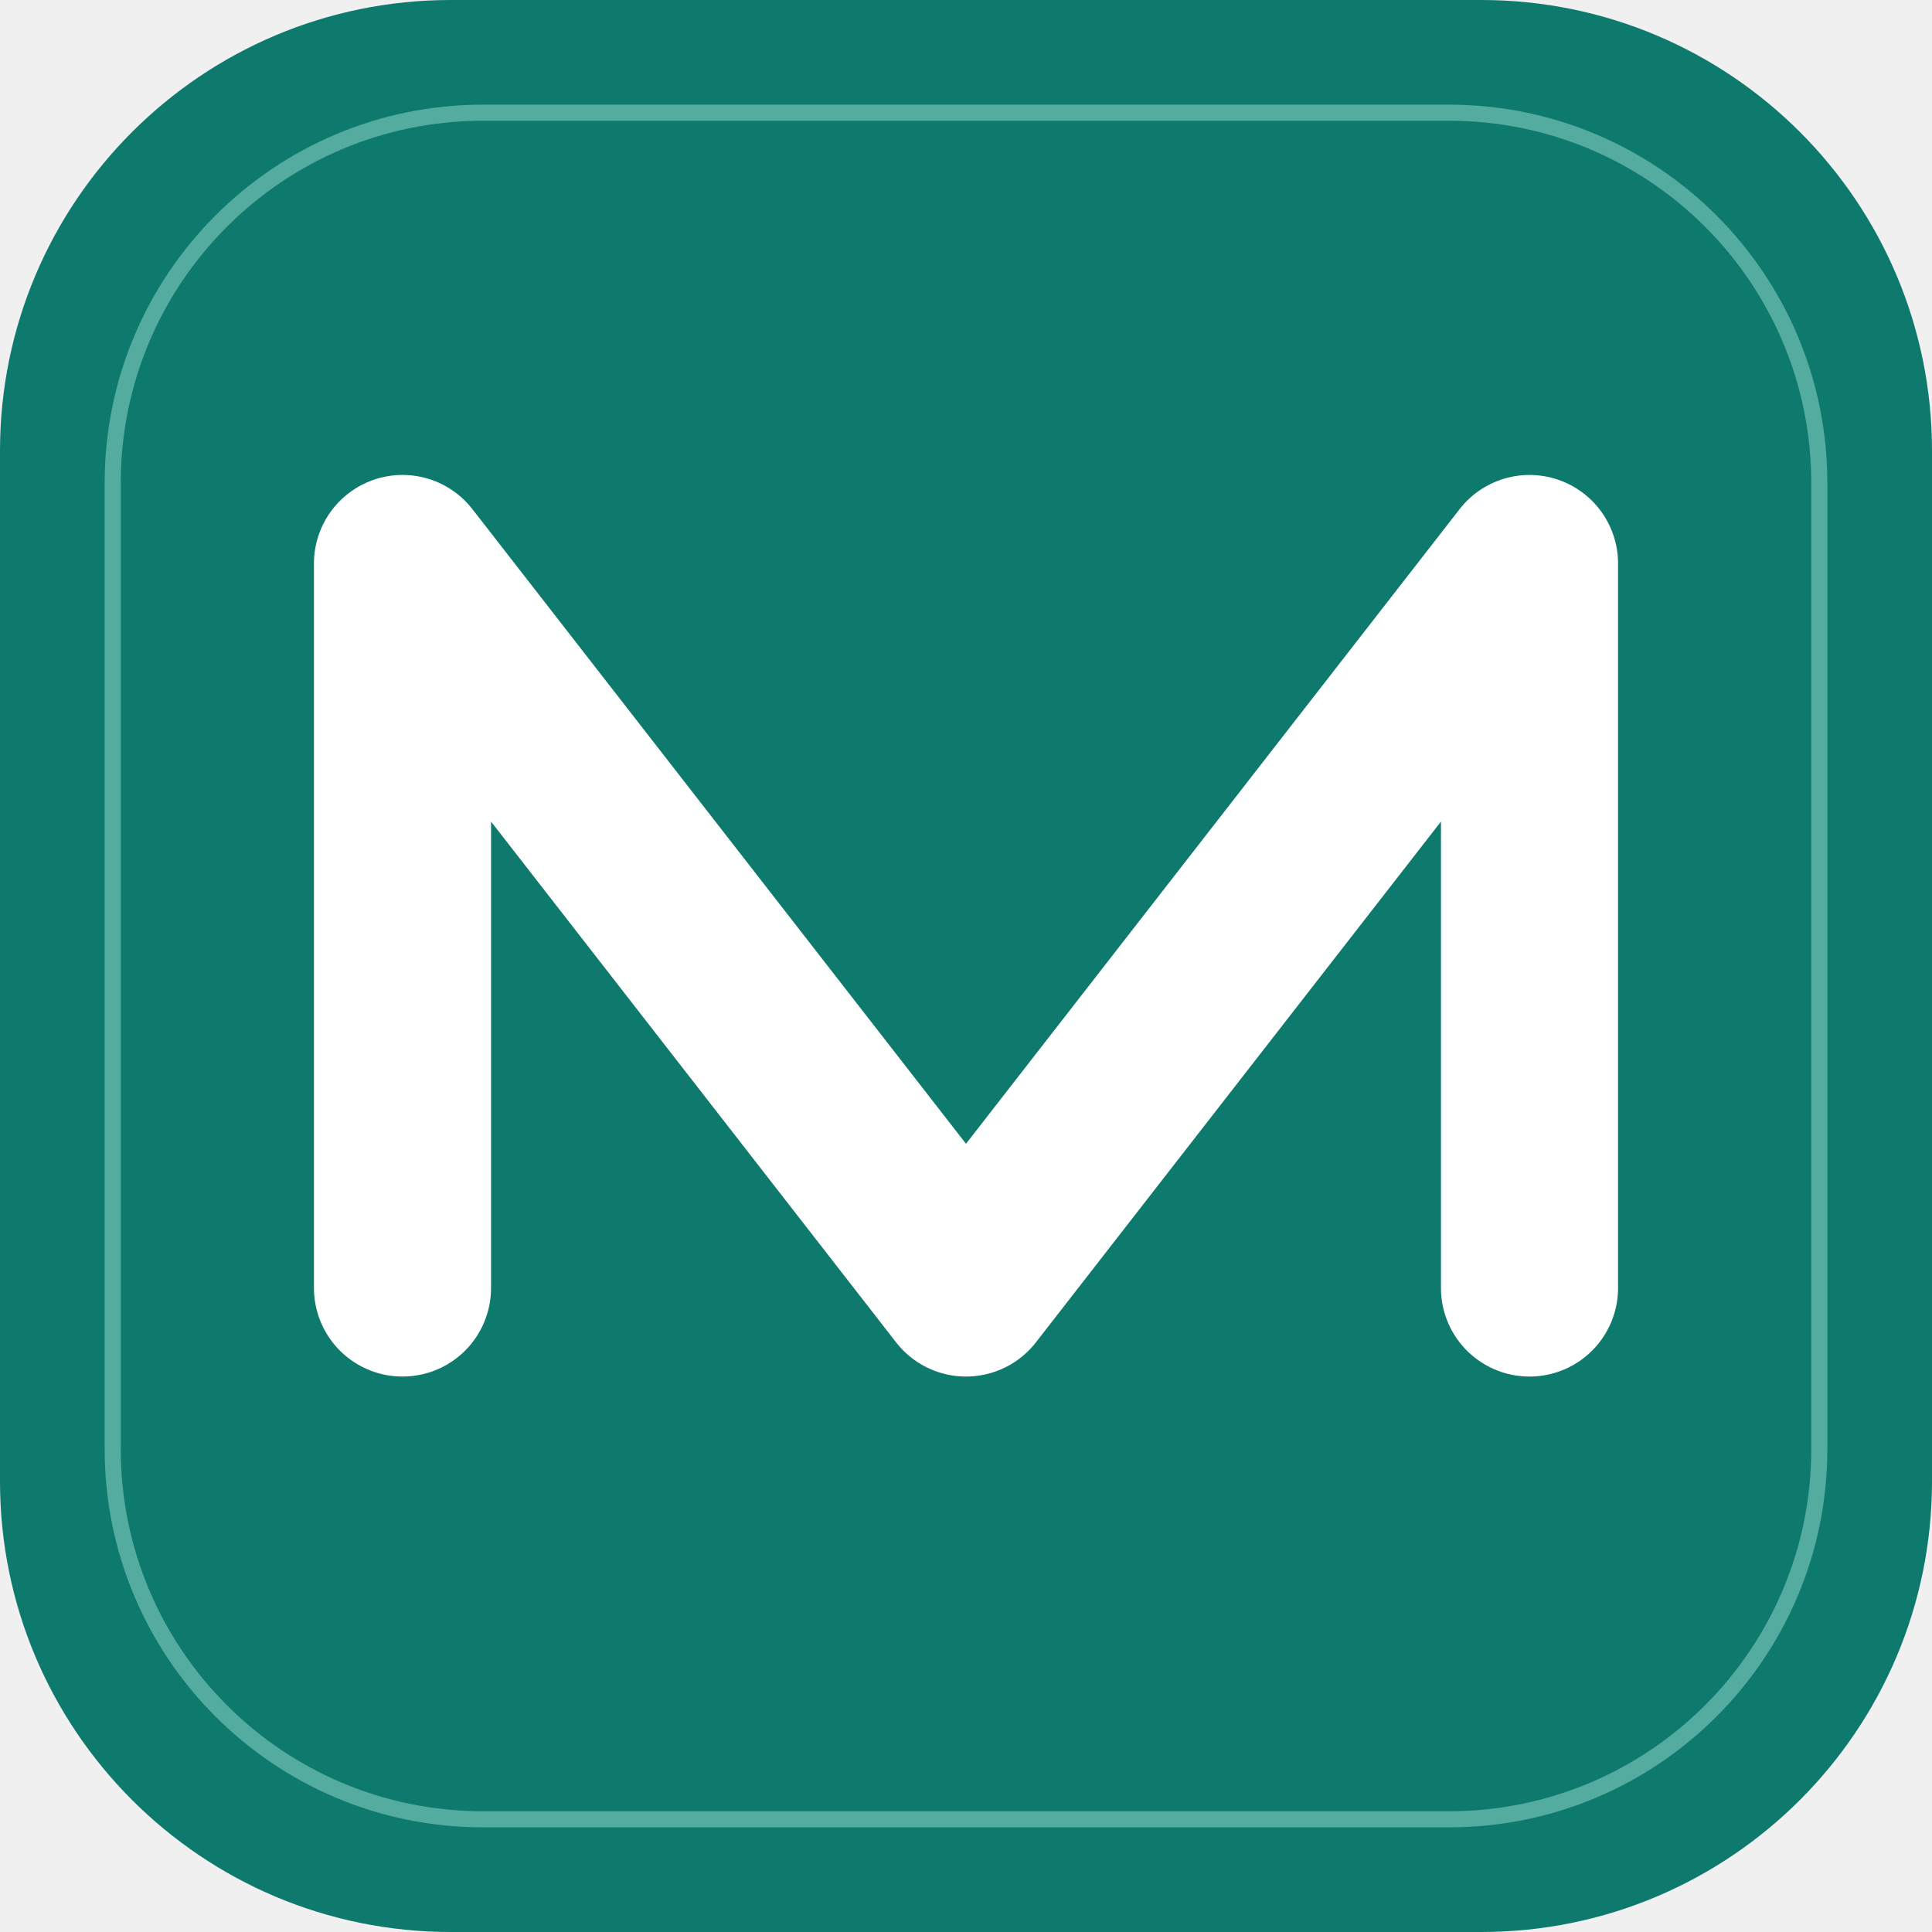
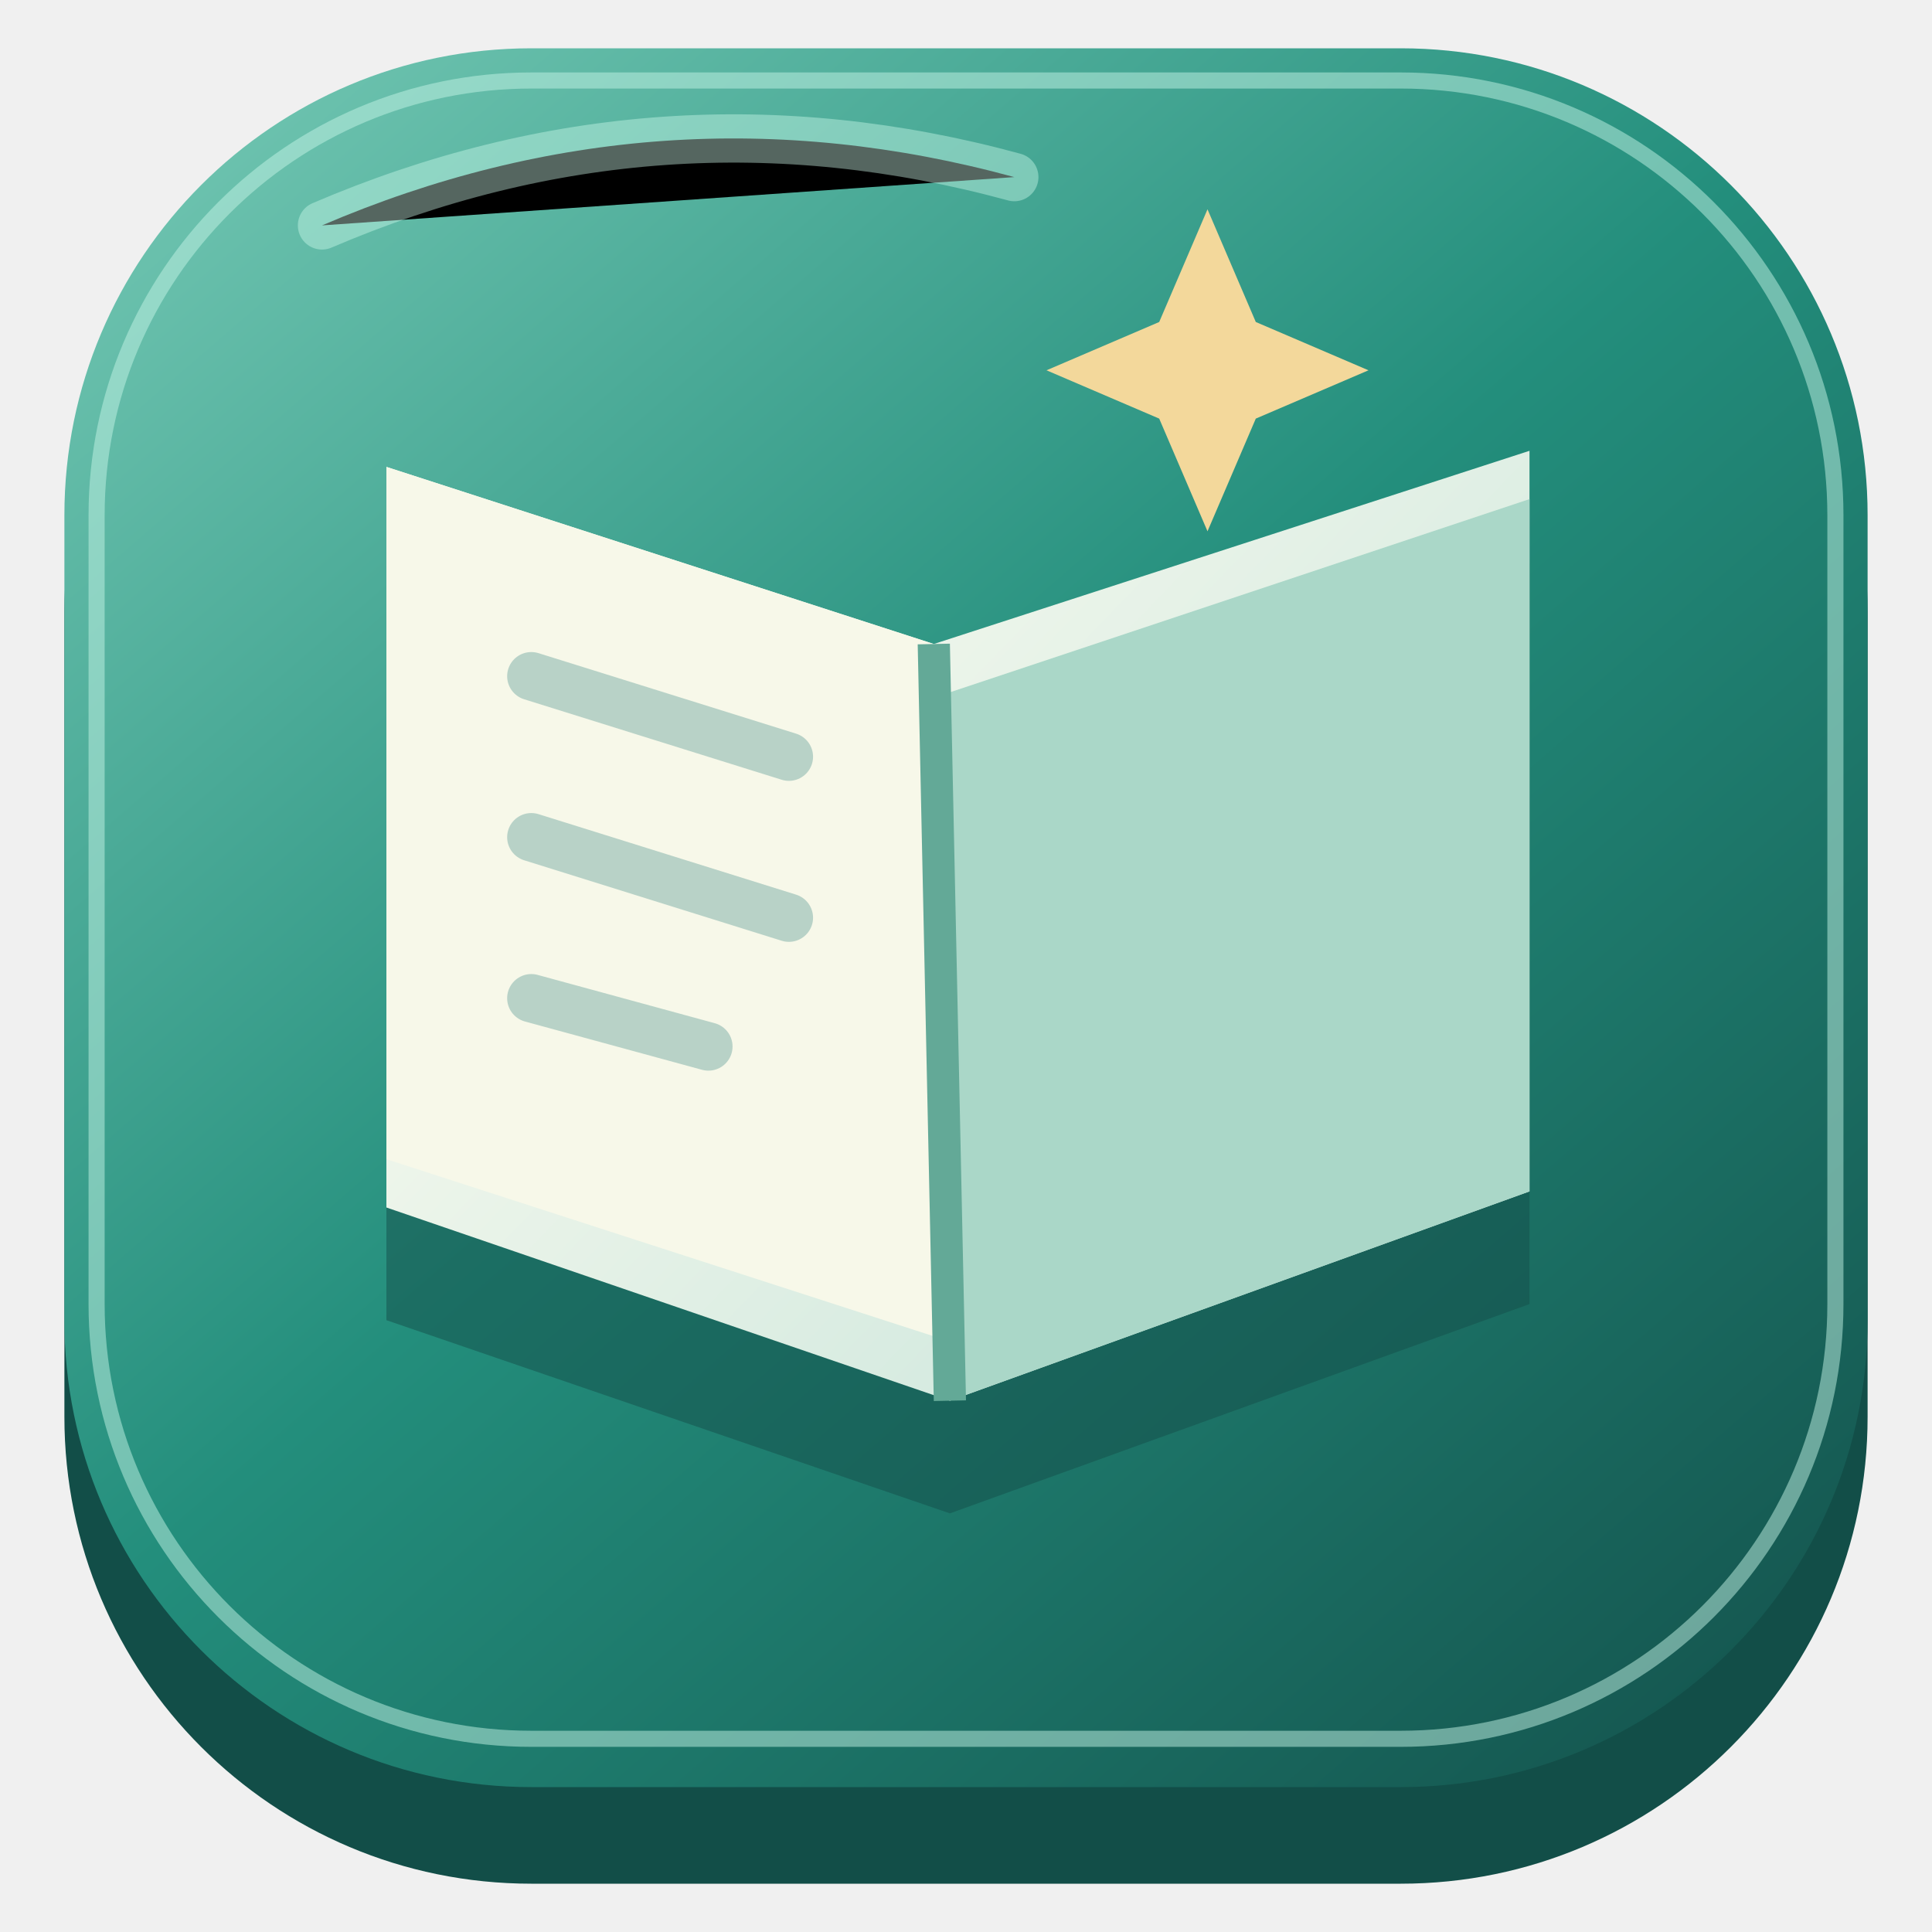
<svg xmlns="http://www.w3.org/2000/svg" viewBox="0 0 120 120">
-   <rect width="120" height="120" rx="28" fill="#0e796d" />
-   <rect x="7" y="7" width="106" height="106" rx="23" fill="none" stroke="#c4fff2" opacity=".38" />
-   <path d="M25 80V35l35 45 35-45v45" fill="none" stroke="#fff" stroke-width="11" stroke-linecap="round" stroke-linejoin="round" />
+   <defs>
+     <linearGradient id="tile" x1="10" y1="4" x2="105" y2="114" gradientUnits="userSpaceOnUse">
+       <stop stop-color="#73c7b3" />
+       <stop offset=".48" stop-color="#238e7c" />
+       <stop offset="1" stop-color="#14544e" />
+     </linearGradient>
+     <linearGradient id="paper" x1="30" y1="28" x2="90" y2="86" gradientUnits="userSpaceOnUse">
+       <stop stop-color="#fffdf2" />
+       <stop offset="1" stop-color="#c7e4da" />
+     </linearGradient>
+   </defs>
+   <rect x="4" y="9" width="112" height="108" rx="29" fill="#124e48" />
+   <rect x="4" y="3" width="112" height="108" rx="29" fill="url(#tile)" />
+   <rect x="6" y="5" width="108" height="103" rx="27" fill="none" stroke="#c5f5e6" stroke-opacity=".5" />
+   <path d="m24 36 34 11 37-12v46L59 94 24 82Z" fill="#134e49" opacity=".5" />
+   <path d="m24 29 34 11 37-12v46L59 87 24 75Z" fill="url(#paper)" />
+   <path d="m59 43 36-12v43L59 87Z" fill="#aad7c8" />
+   <path d="m24 29 34 11v43L24 72Z" fill="#f7f8e9" />
+   <path d="m58 40 1 47" stroke="#63a997" stroke-width="2" />
+   <path d="m33 42 16 5m-16 5 16 5m-16 5 11 3" stroke="#b8d2c7" stroke-width="3" stroke-linecap="round" />
+   <path d="m75 13 3 7 7 3-7 3-3 7-3-7-7-3 7-3Z" fill="#f3d89b" />
+   <path d="M20 14q21-9 43-3" stroke="#d5fff0" stroke-opacity=".4" stroke-width="3" stroke-linecap="round" />
</svg>
